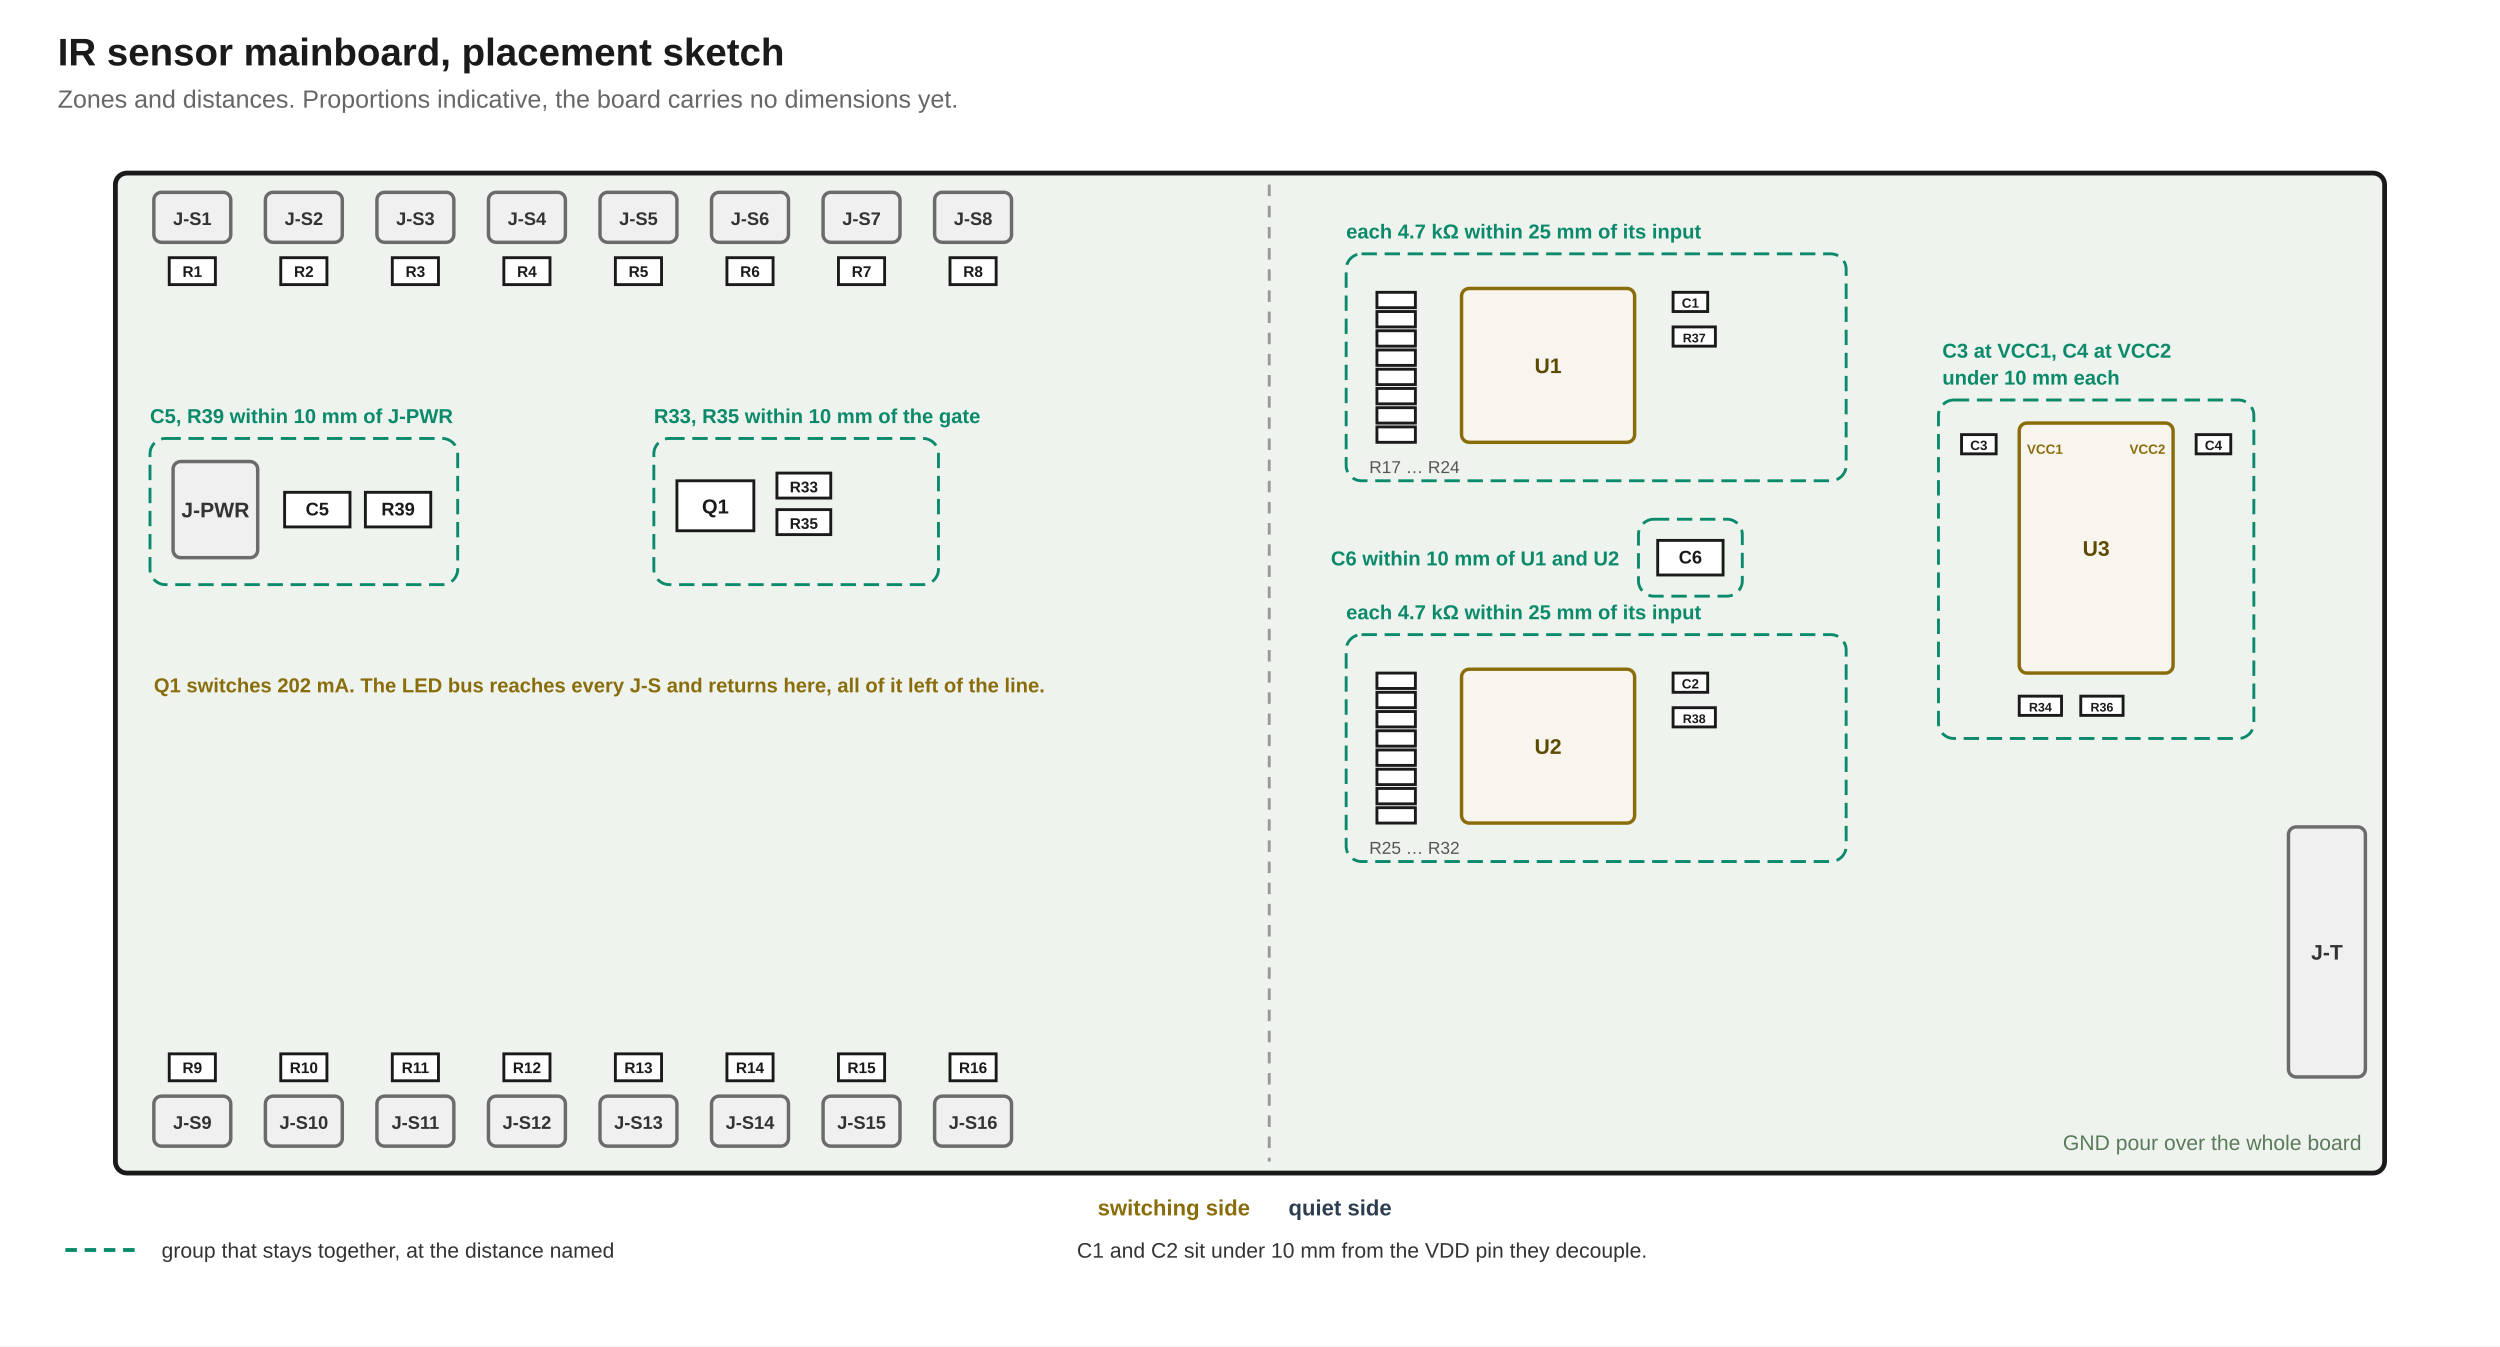
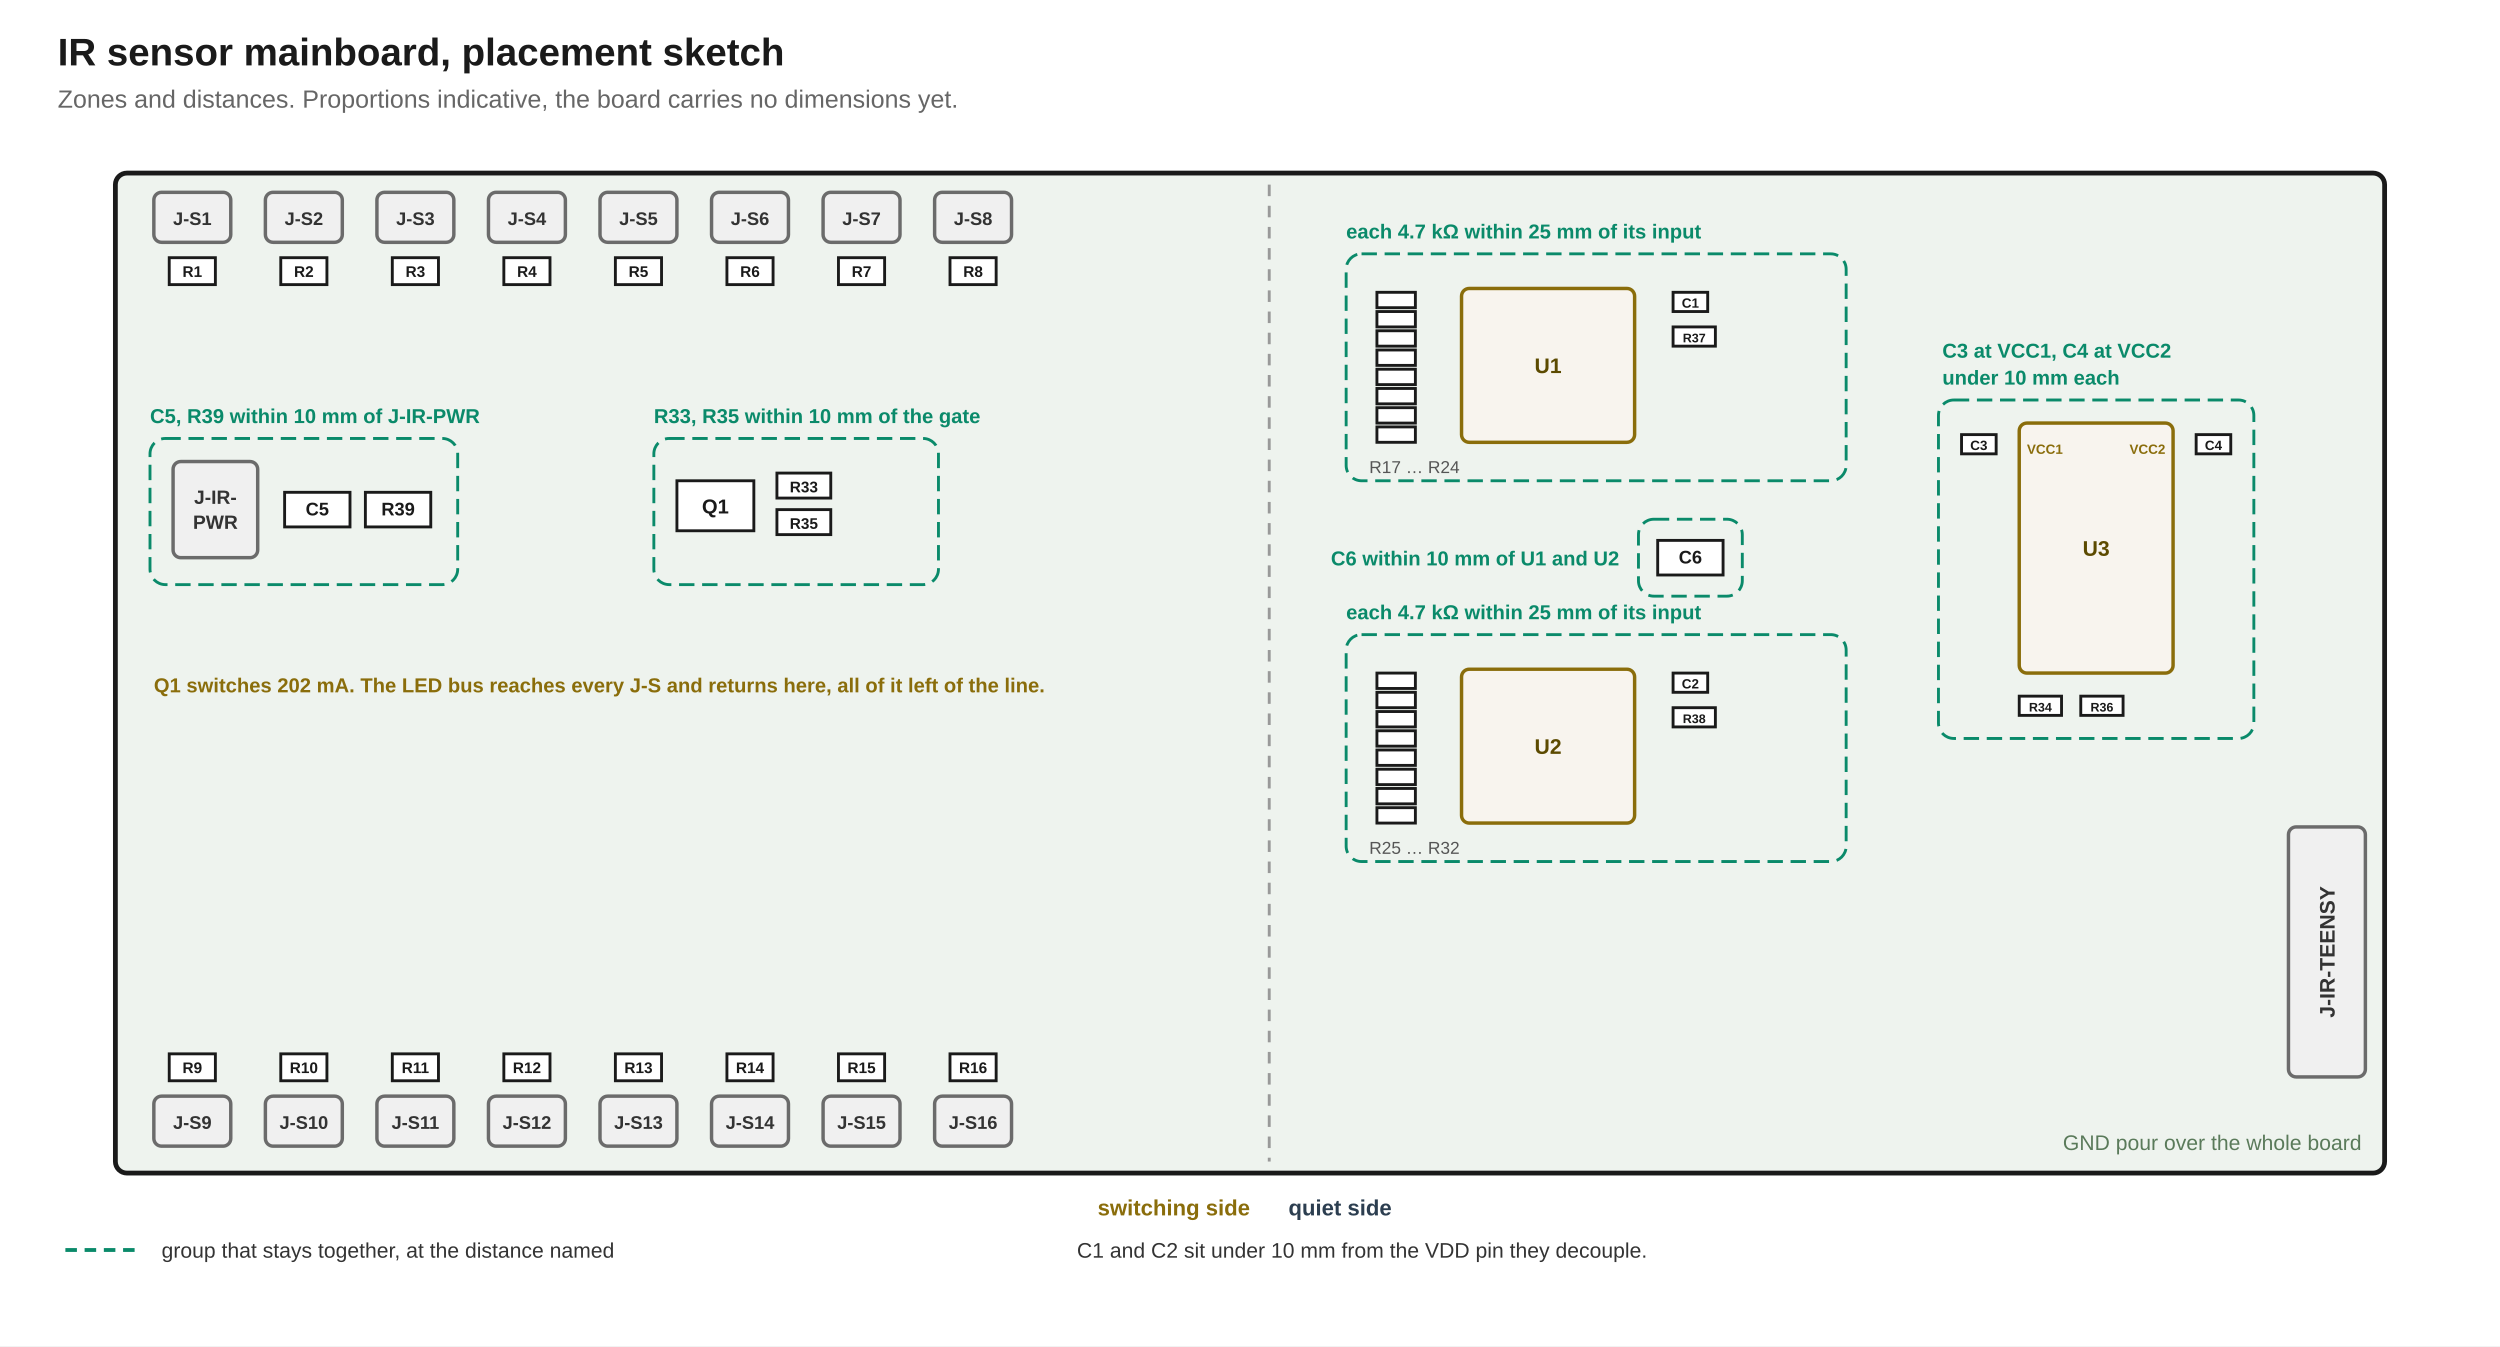
<svg xmlns="http://www.w3.org/2000/svg" viewBox="0 0 1300 700" font-family="Segoe UI, Arial, sans-serif">
  <rect x="0" y="0" width="1300" height="700" fill="#ffffff" />
  <text x="30" y="34" font-size="20" font-weight="700" fill="#1a1a1a">IR sensor mainboard, placement sketch</text>
  <text x="30" y="56" font-size="13" fill="#666">Zones and distances. Proportions indicative, the board carries no dimensions yet.</text>
  <rect x="60" y="90" width="1180" height="520" rx="6" fill="#eef3ee" stroke="#1a1a1a" stroke-width="2.5" />
  <line x1="660" y1="96" x2="660" y2="604" stroke="#999" stroke-width="1.5" stroke-dasharray="6 5" />
  <text x="650" y="632" text-anchor="end" font-size="11.5" font-weight="700" fill="#8a6d0b">switching side</text>
  <text x="670" y="632" font-size="11.5" font-weight="700" fill="#2c3e50">quiet side</text>
  <text x="1228" y="598" text-anchor="end" font-size="11" fill="#5a7a5a">GND pour over the whole board</text>
  <rect x="80" y="100" width="40" height="26" rx="4" fill="#f0f0f0" stroke="#6b6b6b" stroke-width="1.8" />
  <text x="100" y="117" text-anchor="middle" font-size="9.5" font-weight="700" fill="#333333">J-S1</text>
  <rect x="88" y="134" width="24" height="14" fill="#fff" stroke="#1a1a1a" stroke-width="1.5" />
  <text x="100" y="144" text-anchor="middle" font-size="8" font-weight="700" fill="#1a1a1a">R1</text>
  <rect x="138" y="100" width="40" height="26" rx="4" fill="#f0f0f0" stroke="#6b6b6b" stroke-width="1.8" />
  <text x="158" y="117" text-anchor="middle" font-size="9.5" font-weight="700" fill="#333333">J-S2</text>
  <rect x="146" y="134" width="24" height="14" fill="#fff" stroke="#1a1a1a" stroke-width="1.5" />
  <text x="158" y="144" text-anchor="middle" font-size="8" font-weight="700" fill="#1a1a1a">R2</text>
  <rect x="196" y="100" width="40" height="26" rx="4" fill="#f0f0f0" stroke="#6b6b6b" stroke-width="1.8" />
  <text x="216" y="117" text-anchor="middle" font-size="9.5" font-weight="700" fill="#333333">J-S3</text>
  <rect x="204" y="134" width="24" height="14" fill="#fff" stroke="#1a1a1a" stroke-width="1.5" />
  <text x="216" y="144" text-anchor="middle" font-size="8" font-weight="700" fill="#1a1a1a">R3</text>
  <rect x="254" y="100" width="40" height="26" rx="4" fill="#f0f0f0" stroke="#6b6b6b" stroke-width="1.8" />
  <text x="274" y="117" text-anchor="middle" font-size="9.5" font-weight="700" fill="#333333">J-S4</text>
  <rect x="262" y="134" width="24" height="14" fill="#fff" stroke="#1a1a1a" stroke-width="1.5" />
  <text x="274" y="144" text-anchor="middle" font-size="8" font-weight="700" fill="#1a1a1a">R4</text>
  <rect x="312" y="100" width="40" height="26" rx="4" fill="#f0f0f0" stroke="#6b6b6b" stroke-width="1.8" />
  <text x="332" y="117" text-anchor="middle" font-size="9.5" font-weight="700" fill="#333333">J-S5</text>
  <rect x="320" y="134" width="24" height="14" fill="#fff" stroke="#1a1a1a" stroke-width="1.5" />
  <text x="332" y="144" text-anchor="middle" font-size="8" font-weight="700" fill="#1a1a1a">R5</text>
  <rect x="370" y="100" width="40" height="26" rx="4" fill="#f0f0f0" stroke="#6b6b6b" stroke-width="1.8" />
  <text x="390" y="117" text-anchor="middle" font-size="9.5" font-weight="700" fill="#333333">J-S6</text>
  <rect x="378" y="134" width="24" height="14" fill="#fff" stroke="#1a1a1a" stroke-width="1.5" />
  <text x="390" y="144" text-anchor="middle" font-size="8" font-weight="700" fill="#1a1a1a">R6</text>
  <rect x="428" y="100" width="40" height="26" rx="4" fill="#f0f0f0" stroke="#6b6b6b" stroke-width="1.8" />
  <text x="448" y="117" text-anchor="middle" font-size="9.5" font-weight="700" fill="#333333">J-S7</text>
  <rect x="436" y="134" width="24" height="14" fill="#fff" stroke="#1a1a1a" stroke-width="1.5" />
  <text x="448" y="144" text-anchor="middle" font-size="8" font-weight="700" fill="#1a1a1a">R7</text>
  <rect x="486" y="100" width="40" height="26" rx="4" fill="#f0f0f0" stroke="#6b6b6b" stroke-width="1.8" />
  <text x="506" y="117" text-anchor="middle" font-size="9.5" font-weight="700" fill="#333333">J-S8</text>
  <rect x="494" y="134" width="24" height="14" fill="#fff" stroke="#1a1a1a" stroke-width="1.5" />
  <text x="506" y="144" text-anchor="middle" font-size="8" font-weight="700" fill="#1a1a1a">R8</text>
  <rect x="80" y="570" width="40" height="26" rx="4" fill="#f0f0f0" stroke="#6b6b6b" stroke-width="1.8" />
  <text x="100" y="587" text-anchor="middle" font-size="9.5" font-weight="700" fill="#333333">J-S9</text>
  <rect x="88" y="548" width="24" height="14" fill="#fff" stroke="#1a1a1a" stroke-width="1.5" />
  <text x="100" y="558" text-anchor="middle" font-size="8" font-weight="700" fill="#1a1a1a">R9</text>
  <rect x="138" y="570" width="40" height="26" rx="4" fill="#f0f0f0" stroke="#6b6b6b" stroke-width="1.8" />
  <text x="158" y="587" text-anchor="middle" font-size="9.5" font-weight="700" fill="#333333">J-S10</text>
  <rect x="146" y="548" width="24" height="14" fill="#fff" stroke="#1a1a1a" stroke-width="1.5" />
  <text x="158" y="558" text-anchor="middle" font-size="8" font-weight="700" fill="#1a1a1a">R10</text>
  <rect x="196" y="570" width="40" height="26" rx="4" fill="#f0f0f0" stroke="#6b6b6b" stroke-width="1.8" />
  <text x="216" y="587" text-anchor="middle" font-size="9.5" font-weight="700" fill="#333333">J-S11</text>
  <rect x="204" y="548" width="24" height="14" fill="#fff" stroke="#1a1a1a" stroke-width="1.5" />
  <text x="216" y="558" text-anchor="middle" font-size="8" font-weight="700" fill="#1a1a1a">R11</text>
  <rect x="254" y="570" width="40" height="26" rx="4" fill="#f0f0f0" stroke="#6b6b6b" stroke-width="1.8" />
  <text x="274" y="587" text-anchor="middle" font-size="9.5" font-weight="700" fill="#333333">J-S12</text>
  <rect x="262" y="548" width="24" height="14" fill="#fff" stroke="#1a1a1a" stroke-width="1.5" />
  <text x="274" y="558" text-anchor="middle" font-size="8" font-weight="700" fill="#1a1a1a">R12</text>
  <rect x="312" y="570" width="40" height="26" rx="4" fill="#f0f0f0" stroke="#6b6b6b" stroke-width="1.8" />
  <text x="332" y="587" text-anchor="middle" font-size="9.5" font-weight="700" fill="#333333">J-S13</text>
  <rect x="320" y="548" width="24" height="14" fill="#fff" stroke="#1a1a1a" stroke-width="1.5" />
  <text x="332" y="558" text-anchor="middle" font-size="8" font-weight="700" fill="#1a1a1a">R13</text>
  <rect x="370" y="570" width="40" height="26" rx="4" fill="#f0f0f0" stroke="#6b6b6b" stroke-width="1.8" />
  <text x="390" y="587" text-anchor="middle" font-size="9.5" font-weight="700" fill="#333333">J-S14</text>
  <rect x="378" y="548" width="24" height="14" fill="#fff" stroke="#1a1a1a" stroke-width="1.5" />
  <text x="390" y="558" text-anchor="middle" font-size="8" font-weight="700" fill="#1a1a1a">R14</text>
  <rect x="428" y="570" width="40" height="26" rx="4" fill="#f0f0f0" stroke="#6b6b6b" stroke-width="1.8" />
  <text x="448" y="587" text-anchor="middle" font-size="9.5" font-weight="700" fill="#333333">J-S15</text>
  <rect x="436" y="548" width="24" height="14" fill="#fff" stroke="#1a1a1a" stroke-width="1.5" />
  <text x="448" y="558" text-anchor="middle" font-size="8" font-weight="700" fill="#1a1a1a">R15</text>
  <rect x="486" y="570" width="40" height="26" rx="4" fill="#f0f0f0" stroke="#6b6b6b" stroke-width="1.8" />
  <text x="506" y="587" text-anchor="middle" font-size="9.5" font-weight="700" fill="#333333">J-S16</text>
  <rect x="494" y="548" width="24" height="14" fill="#fff" stroke="#1a1a1a" stroke-width="1.5" />
  <text x="506" y="558" text-anchor="middle" font-size="8" font-weight="700" fill="#1a1a1a">R16</text>
  <rect x="90" y="240" width="44" height="50" rx="4" fill="#f0f0f0" stroke="#6b6b6b" stroke-width="1.8" />
-   <text x="112" y="269" text-anchor="middle" font-size="11" font-weight="700" fill="#333333">J-PWR</text>
+   <text x="112" y="262" text-anchor="middle" font-size="10" font-weight="700" fill="#333333">J-IR-</text>
+   <text x="112" y="275" text-anchor="middle" font-size="10" font-weight="700" fill="#333333">PWR</text>
  <rect x="148" y="256" width="34" height="18" fill="#fff" stroke="#1a1a1a" stroke-width="1.5" />
  <text x="165" y="268" text-anchor="middle" font-size="9.5" font-weight="700" fill="#1a1a1a">C5</text>
  <rect x="190" y="256" width="34" height="18" fill="#fff" stroke="#1a1a1a" stroke-width="1.5" />
  <text x="207" y="268" text-anchor="middle" font-size="9.5" font-weight="700" fill="#1a1a1a">R39</text>
  <rect x="78" y="228" width="160" height="76" rx="8" fill="none" stroke="#0a8a6a" stroke-width="1.5" stroke-dasharray="8 4" />
-   <text data-fig="place_local" x="78" y="220" font-size="10.5" font-weight="700" fill="#0a8a6a">C5, R39 within 10 mm of J-PWR</text>
+   <text data-fig="place_local" x="78" y="220" font-size="10.5" font-weight="700" fill="#0a8a6a">C5, R39 within 10 mm of J-IR-PWR</text>
  <rect x="352" y="250" width="40" height="26" fill="#fff" stroke="#1a1a1a" stroke-width="1.5" />
  <text x="372" y="267" text-anchor="middle" font-size="10.5" font-weight="700" fill="#1a1a1a">Q1</text>
  <rect x="404" y="246" width="28" height="13" fill="#fff" stroke="#1a1a1a" stroke-width="1.5" />
  <text x="418" y="256" text-anchor="middle" font-size="8" font-weight="700" fill="#1a1a1a">R33</text>
  <rect x="404" y="265" width="28" height="13" fill="#fff" stroke="#1a1a1a" stroke-width="1.5" />
  <text x="418" y="275" text-anchor="middle" font-size="8" font-weight="700" fill="#1a1a1a">R35</text>
  <rect x="340" y="228" width="148" height="76" rx="8" fill="none" stroke="#0a8a6a" stroke-width="1.5" stroke-dasharray="8 4" />
  <text data-fig="place_local" x="340" y="220" font-size="10.5" font-weight="700" fill="#0a8a6a">R33, R35 within 10 mm of the gate</text>
  <text data-fig="i_bus" x="80" y="360" font-size="10.5" font-weight="700" fill="#8a6d0b">Q1 switches 202 mA. The LED bus reaches every J-S and returns here, all of it left of the line.</text>
  <rect x="760" y="150" width="90" height="80" rx="4" fill="#f8f4ee" stroke="#8a6d0b" stroke-width="1.8" />
  <text x="805" y="194" text-anchor="middle" font-size="11" font-weight="700" fill="#5c4a00">U1</text>
  <rect x="716" y="152" width="20" height="8" fill="#fff" stroke="#1a1a1a" stroke-width="1.5" />
  <rect x="716" y="162" width="20" height="8" fill="#fff" stroke="#1a1a1a" stroke-width="1.5" />
  <rect x="716" y="172" width="20" height="8" fill="#fff" stroke="#1a1a1a" stroke-width="1.5" />
  <rect x="716" y="182" width="20" height="8" fill="#fff" stroke="#1a1a1a" stroke-width="1.5" />
  <rect x="716" y="192" width="20" height="8" fill="#fff" stroke="#1a1a1a" stroke-width="1.5" />
  <rect x="716" y="202" width="20" height="8" fill="#fff" stroke="#1a1a1a" stroke-width="1.5" />
  <rect x="716" y="212" width="20" height="8" fill="#fff" stroke="#1a1a1a" stroke-width="1.5" />
  <rect x="716" y="222" width="20" height="8" fill="#fff" stroke="#1a1a1a" stroke-width="1.5" />
  <text x="712" y="246" font-size="9" fill="#555">R17 … R24</text>
  <rect x="870" y="152" width="18" height="10" fill="#fff" stroke="#1a1a1a" stroke-width="1.5" />
  <text x="879" y="160" text-anchor="middle" font-size="7" font-weight="700" fill="#1a1a1a">C1</text>
  <rect x="870" y="170" width="22" height="10" fill="#fff" stroke="#1a1a1a" stroke-width="1.5" />
  <text x="881" y="178" text-anchor="middle" font-size="6.5" font-weight="700" fill="#1a1a1a">R37</text>
  <rect x="700" y="132" width="260" height="118" rx="8" fill="none" stroke="#0a8a6a" stroke-width="1.5" stroke-dasharray="8 4" />
  <text data-fig="place_channel" x="700" y="124" font-size="10.5" font-weight="700" fill="#0a8a6a">each 4.7 kΩ within 25 mm of its input</text>
  <rect x="760" y="348" width="90" height="80" rx="4" fill="#f8f4ee" stroke="#8a6d0b" stroke-width="1.8" />
  <text x="805" y="392" text-anchor="middle" font-size="11" font-weight="700" fill="#5c4a00">U2</text>
  <rect x="716" y="350" width="20" height="8" fill="#fff" stroke="#1a1a1a" stroke-width="1.5" />
  <rect x="716" y="360" width="20" height="8" fill="#fff" stroke="#1a1a1a" stroke-width="1.5" />
  <rect x="716" y="370" width="20" height="8" fill="#fff" stroke="#1a1a1a" stroke-width="1.5" />
  <rect x="716" y="380" width="20" height="8" fill="#fff" stroke="#1a1a1a" stroke-width="1.5" />
  <rect x="716" y="390" width="20" height="8" fill="#fff" stroke="#1a1a1a" stroke-width="1.5" />
  <rect x="716" y="400" width="20" height="8" fill="#fff" stroke="#1a1a1a" stroke-width="1.5" />
  <rect x="716" y="410" width="20" height="8" fill="#fff" stroke="#1a1a1a" stroke-width="1.5" />
  <rect x="716" y="420" width="20" height="8" fill="#fff" stroke="#1a1a1a" stroke-width="1.5" />
  <text x="712" y="444" font-size="9" fill="#555">R25 … R32</text>
  <rect x="870" y="350" width="18" height="10" fill="#fff" stroke="#1a1a1a" stroke-width="1.5" />
  <text x="879" y="358" text-anchor="middle" font-size="7" font-weight="700" fill="#1a1a1a">C2</text>
  <rect x="870" y="368" width="22" height="10" fill="#fff" stroke="#1a1a1a" stroke-width="1.5" />
  <text x="881" y="376" text-anchor="middle" font-size="6.5" font-weight="700" fill="#1a1a1a">R38</text>
  <rect x="700" y="330" width="260" height="118" rx="8" fill="none" stroke="#0a8a6a" stroke-width="1.5" stroke-dasharray="8 4" />
  <rect x="862" y="281" width="34" height="18" fill="#fff" stroke="#1a1a1a" stroke-width="1.5" />
  <text x="879" y="293" text-anchor="middle" font-size="9.5" font-weight="700" fill="#1a1a1a">C6</text>
  <rect x="852" y="270" width="54" height="40" rx="8" fill="none" stroke="#0a8a6a" stroke-width="1.5" stroke-dasharray="8 4" />
  <text data-fig="place_local" x="842" y="294" text-anchor="end" font-size="10.5" font-weight="700" fill="#0a8a6a">C6 within 10 mm of U1 and U2</text>
  <text data-fig="place_channel" x="700" y="322" font-size="10.5" font-weight="700" fill="#0a8a6a">each 4.7 kΩ within 25 mm of its input</text>
  <rect x="1050" y="220" width="80" height="130" rx="4" fill="#f8f4ee" stroke="#8a6d0b" stroke-width="1.8" />
  <text x="1090" y="289" text-anchor="middle" font-size="11" font-weight="700" fill="#5c4a00">U3</text>
  <text x="1054" y="236" font-size="7" font-weight="700" fill="#8a6d0b">VCC1</text>
  <text x="1126" y="236" text-anchor="end" font-size="7" font-weight="700" fill="#8a6d0b">VCC2</text>
  <rect x="1020" y="226" width="18" height="10" fill="#fff" stroke="#1a1a1a" stroke-width="1.5" />
  <text x="1029" y="234" text-anchor="middle" font-size="7" font-weight="700" fill="#1a1a1a">C3</text>
  <rect x="1142" y="226" width="18" height="10" fill="#fff" stroke="#1a1a1a" stroke-width="1.5" />
  <text x="1151" y="234" text-anchor="middle" font-size="7" font-weight="700" fill="#1a1a1a">C4</text>
  <rect x="1050" y="362" width="22" height="10" fill="#fff" stroke="#1a1a1a" stroke-width="1.5" />
  <text x="1061" y="370" text-anchor="middle" font-size="6.5" font-weight="700" fill="#1a1a1a">R34</text>
  <rect x="1082" y="362" width="22" height="10" fill="#fff" stroke="#1a1a1a" stroke-width="1.5" />
  <text x="1093" y="370" text-anchor="middle" font-size="6.5" font-weight="700" fill="#1a1a1a">R36</text>
  <rect x="1008" y="208" width="164" height="176" rx="8" fill="none" stroke="#0a8a6a" stroke-width="1.5" stroke-dasharray="8 4" />
  <text x="1010" y="186" font-size="10.5" font-weight="700" fill="#0a8a6a">C3 at VCC1, C4 at VCC2</text>
  <text data-fig="place_decoupling" x="1010" y="200" font-size="10.5" font-weight="700" fill="#0a8a6a">under 10 mm each</text>
  <rect x="1190" y="430" width="40" height="130" rx="4" fill="#f0f0f0" stroke="#6b6b6b" stroke-width="1.8" />
-   <text x="1210" y="499" text-anchor="middle" font-size="11" font-weight="700" fill="#333333">J-T</text>
+   <text x="1214" y="495" text-anchor="middle" font-size="11" font-weight="700" fill="#333333" transform="rotate(-90 1214 495)">J-IR-TEENSY</text>
  <line x1="34" y1="650" x2="74" y2="650" stroke="#0a8a6a" stroke-width="2" stroke-dasharray="6 4" />
  <text x="84" y="654" font-size="11" fill="#333">group that stays together, at the distance named</text>
  <text data-fig="place_decoupling" x="560" y="654" font-size="11" fill="#333">C1 and C2 sit under 10 mm from the VDD pin they decouple.</text>
</svg>
